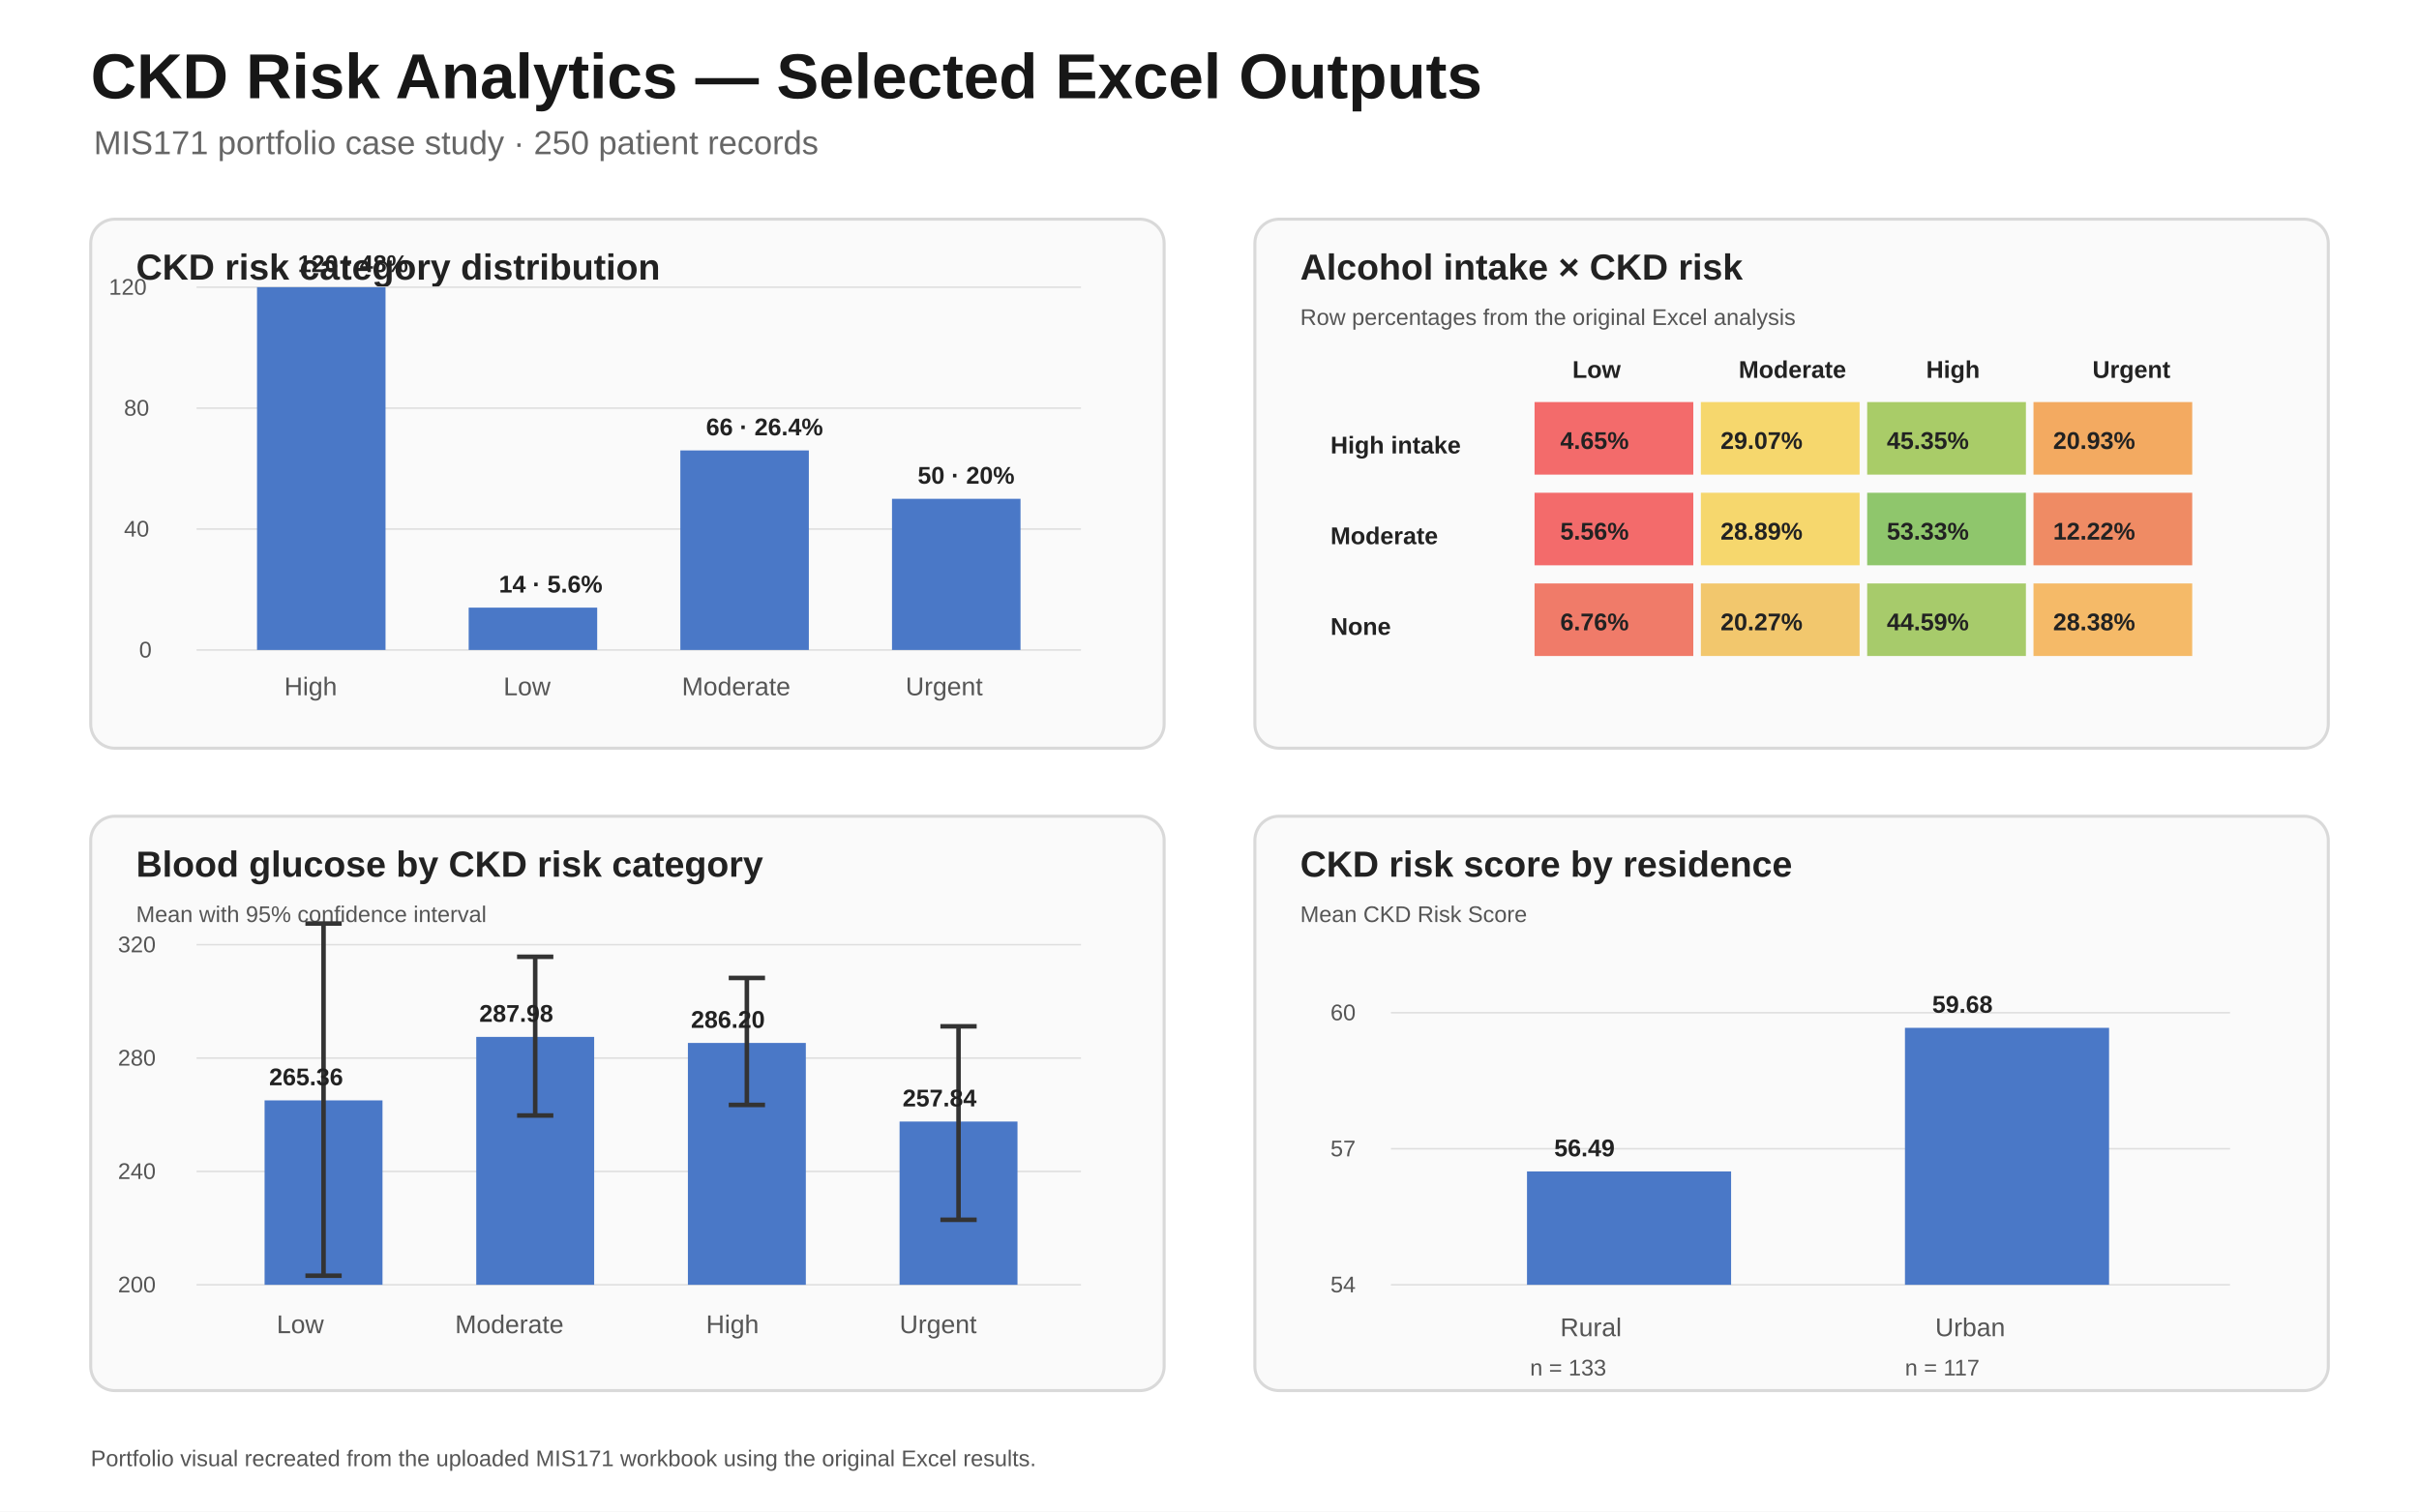
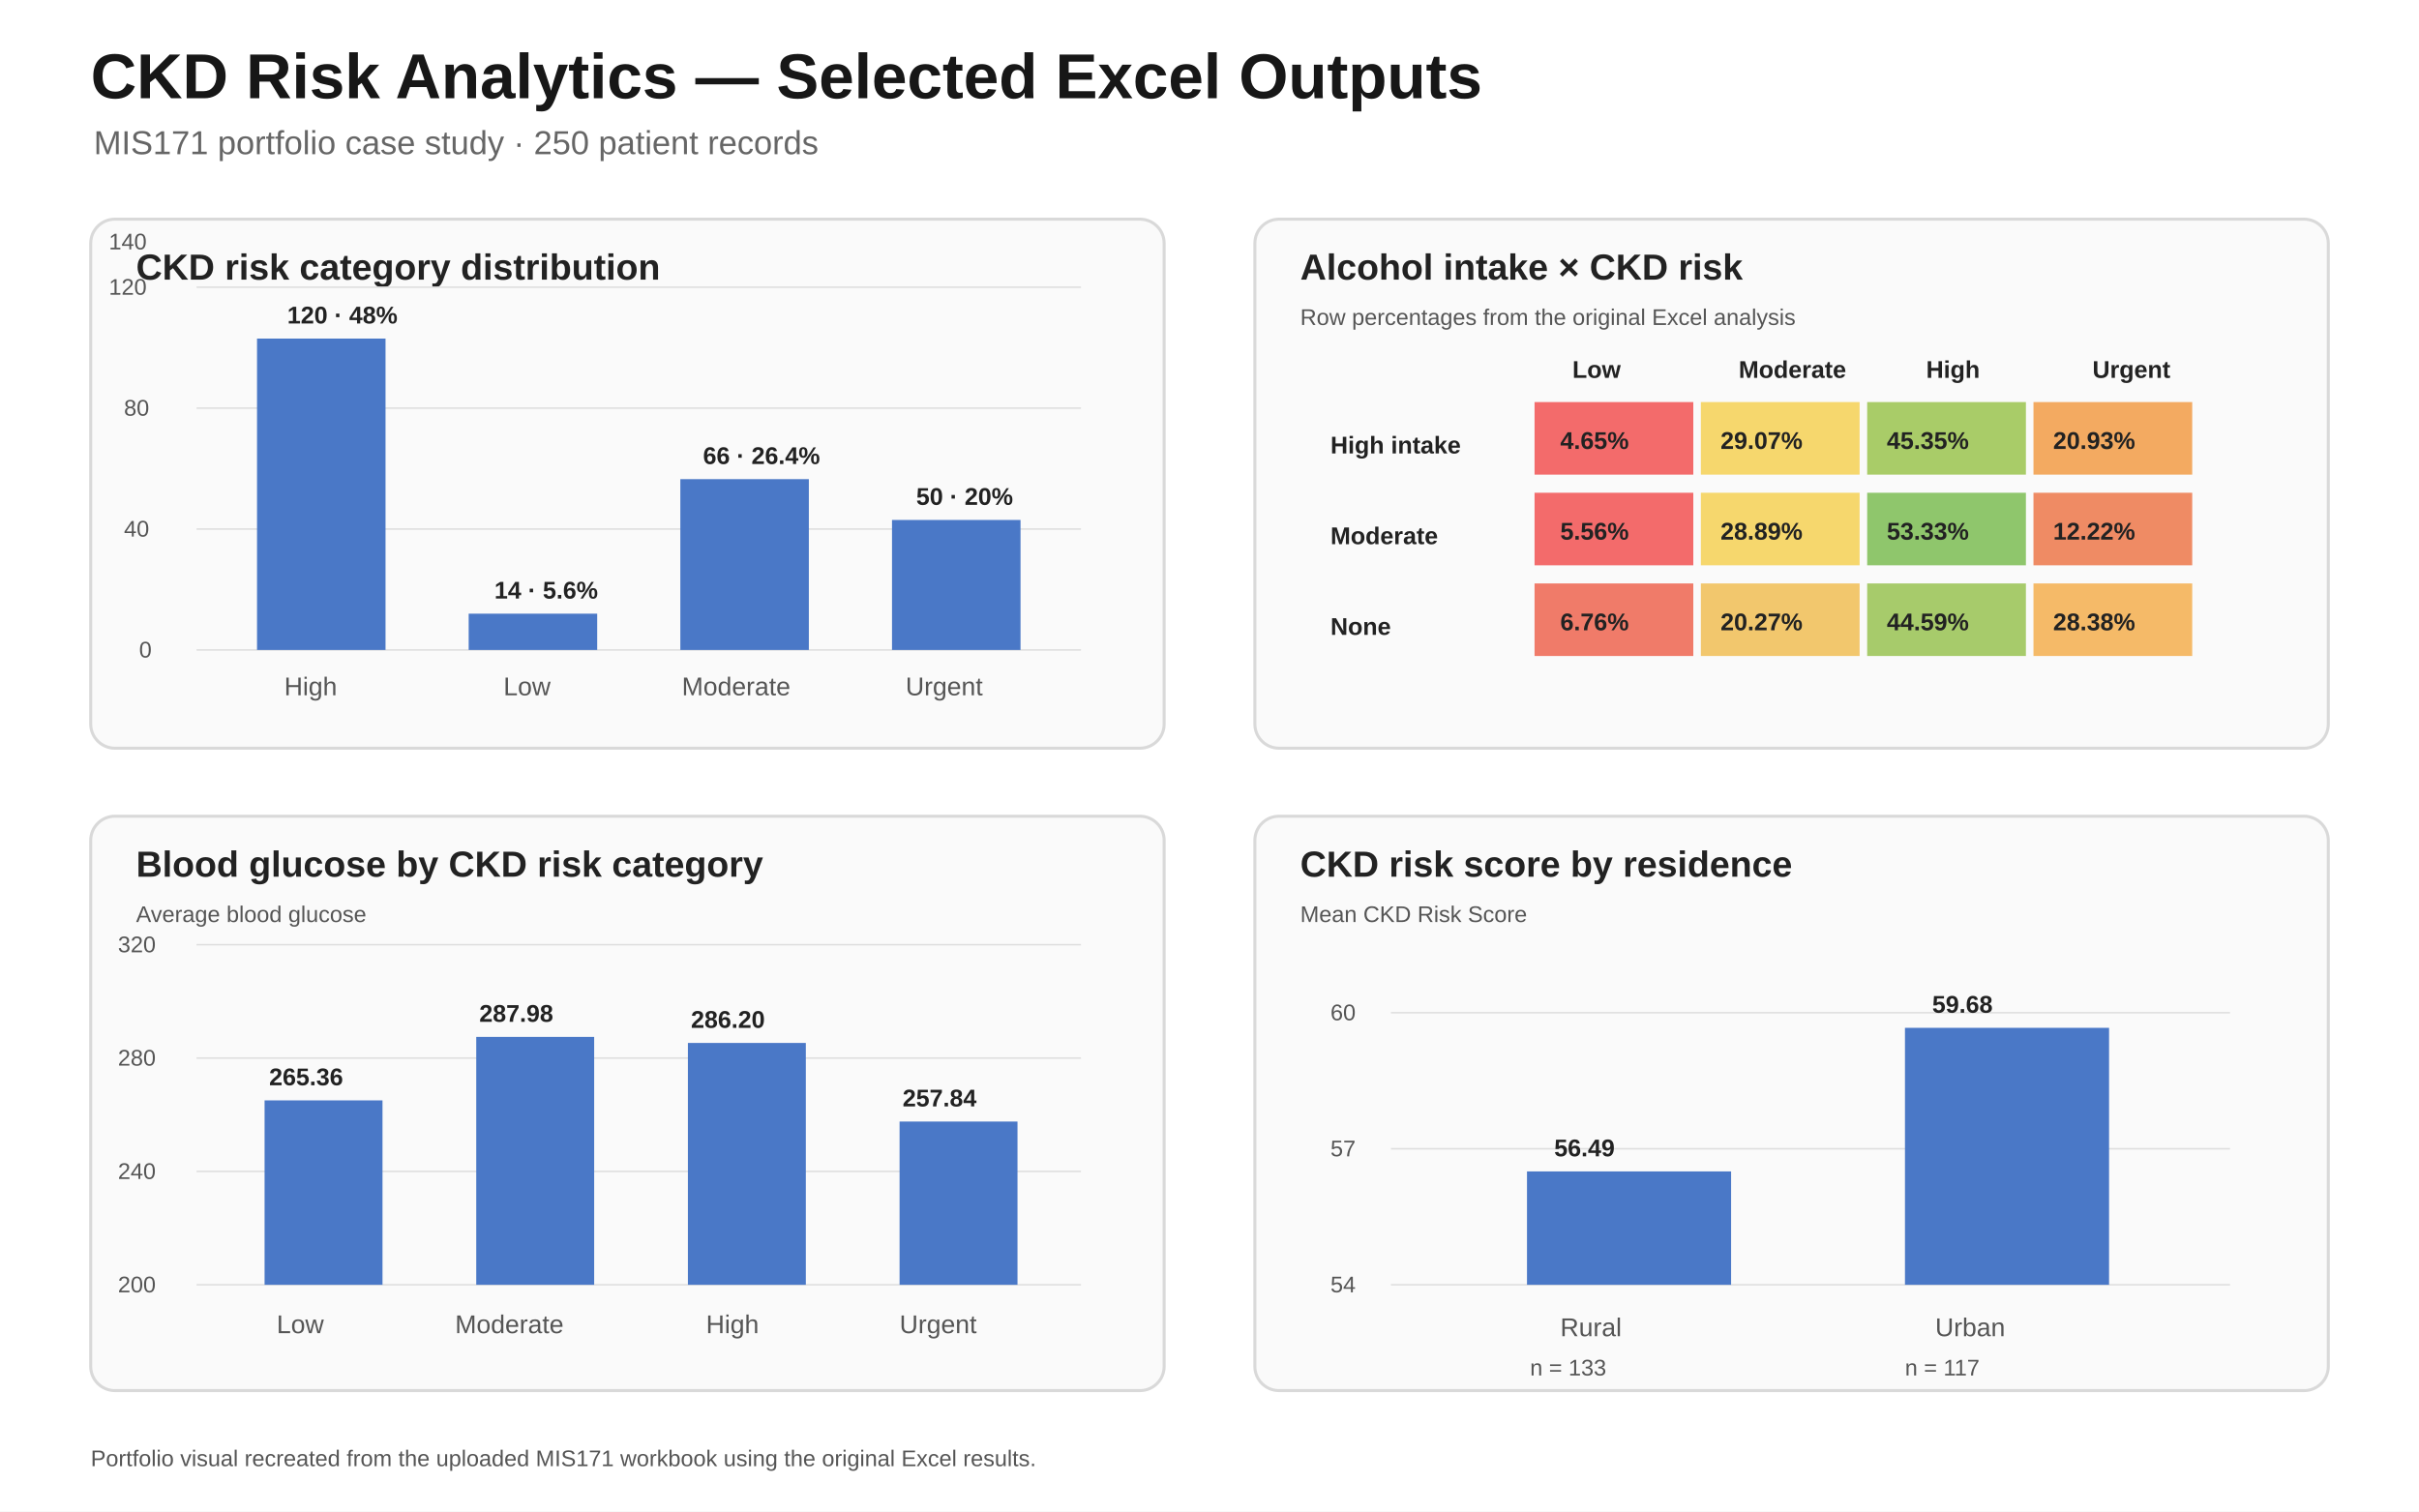
<svg xmlns="http://www.w3.org/2000/svg" width="1600" height="1000" viewBox="0 0 1600 1000">
  <rect width="1600" height="1000" fill="#ffffff" />
  <style>
  .title{font:700 42px Arial,sans-serif;fill:#171717}
  .sub{font:22px Arial,sans-serif;fill:#666}
  .pt{font:700 24px Arial,sans-serif;fill:#222}
  .label{font:17px Arial,sans-serif;fill:#555}
  .small{font:15px Arial,sans-serif;fill:#555}
  .value{font:700 16px Arial,sans-serif;fill:#222}
  .panel{fill:#fafafa;stroke:#d9d9d9;stroke-width:2}
  .grid{stroke:#dedede;stroke-width:1}
</style>
  <text x="60" y="65" class="title">CKD Risk Analytics — Selected Excel Outputs</text>
  <text x="62" y="102" class="sub">MIS171 portfolio case study · 250 patient records</text>
  <rect x="60" y="145" width="710" height="350" rx="16" class="panel" />
  <text x="90" y="185" class="pt">CKD risk category distribution</text>
  <line x1="130" y1="430" x2="715" y2="430" class="grid" />
  <line x1="130" y1="350" x2="715" y2="350" class="grid" />
  <line x1="130" y1="270" x2="715" y2="270" class="grid" />
  <line x1="130" y1="190" x2="715" y2="190" class="grid" />
+   <text x="72" y="165" class="small">140</text>
  <text x="92" y="435" class="small">0</text>
  <text x="82" y="355" class="small">40</text>
  <text x="82" y="275" class="small">80</text>
  <text x="72" y="195" class="small">120</text>
-   <rect x="170" y="190" width="85" height="240" fill="#4a78c7" />
-   <rect x="310" y="402" width="85" height="28" fill="#4a78c7" />
-   <rect x="450" y="298" width="85" height="132" fill="#4a78c7" />
-   <rect x="590" y="330" width="85" height="100" fill="#4a78c7" />
-   <text x="197" y="180" class="value">120 · 48%</text>
-   <text x="330" y="392" class="value">14 · 5.6%</text>
-   <text x="467" y="288" class="value">66 · 26.4%</text>
-   <text x="607" y="320" class="value">50 · 20%</text>
+   <rect x="170" y="224" width="85" height="206" fill="#4a78c7" />
+   <rect x="310" y="406" width="85" height="24" fill="#4a78c7" />
+   <rect x="450" y="317" width="85" height="113" fill="#4a78c7" />
+   <rect x="590" y="344" width="85" height="86" fill="#4a78c7" />
+   <text x="190" y="214" class="value">120 · 48%</text>
+   <text x="327" y="396" class="value">14 · 5.6%</text>
+   <text x="465" y="307" class="value">66 · 26.4%</text>
+   <text x="606" y="334" class="value">50 · 20%</text>
  <text x="188" y="460" class="label">High</text>
  <text x="333" y="460" class="label">Low</text>
  <text x="451" y="460" class="label">Moderate</text>
  <text x="599" y="460" class="label">Urgent</text>
  <rect x="830" y="145" width="710" height="350" rx="16" class="panel" />
  <text x="860" y="185" class="pt">Alcohol intake × CKD risk</text>
  <text x="860" y="215" class="small">Row percentages from the original Excel analysis</text>
  <text x="1040" y="250" class="value">Low</text>
  <text x="1150" y="250" class="value">Moderate</text>
  <text x="1274" y="250" class="value">High</text>
  <text x="1384" y="250" class="value">Urgent</text>
  <text x="880" y="300" class="value">High intake</text>
  <text x="880" y="360" class="value">Moderate</text>
  <text x="880" y="420" class="value">None</text>
  <rect x="1015" y="266" width="105" height="48" fill="#f36b6b" />
  <text x="1032" y="297" class="value">4.65%</text>
  <rect x="1125" y="266" width="105" height="48" fill="#f6d76d" />
  <text x="1138" y="297" class="value">29.07%</text>
  <rect x="1235" y="266" width="105" height="48" fill="#a9cc68" />
  <text x="1248" y="297" class="value">45.35%</text>
  <rect x="1345" y="266" width="105" height="48" fill="#f3aa61" />
  <text x="1358" y="297" class="value">20.93%</text>
  <rect x="1015" y="326" width="105" height="48" fill="#f36b6b" />
  <text x="1032" y="357" class="value">5.56%</text>
  <rect x="1125" y="326" width="105" height="48" fill="#f6d76d" />
  <text x="1138" y="357" class="value">28.89%</text>
  <rect x="1235" y="326" width="105" height="48" fill="#8fc66c" />
  <text x="1248" y="357" class="value">53.33%</text>
  <rect x="1345" y="326" width="105" height="48" fill="#ef8b64" />
  <text x="1358" y="357" class="value">12.22%</text>
  <rect x="1015" y="386" width="105" height="48" fill="#f07b69" />
  <text x="1032" y="417" class="value">6.76%</text>
  <rect x="1125" y="386" width="105" height="48" fill="#f2c76d" />
  <text x="1138" y="417" class="value">20.27%</text>
  <rect x="1235" y="386" width="105" height="48" fill="#a7cb6b" />
  <text x="1248" y="417" class="value">44.59%</text>
  <rect x="1345" y="386" width="105" height="48" fill="#f5ba68" />
  <text x="1358" y="417" class="value">28.38%</text>
  <rect x="60" y="540" width="710" height="380" rx="16" class="panel" />
  <text x="90" y="580" class="pt">Blood glucose by CKD risk category</text>
-   <text x="90" y="610" class="small">Mean with 95% confidence interval</text>
+   <text x="90" y="610" class="small">Average blood glucose</text>
  <line x1="130" y1="850" x2="715" y2="850" class="grid" />
  <line x1="130" y1="775" x2="715" y2="775" class="grid" />
  <line x1="130" y1="700" x2="715" y2="700" class="grid" />
  <line x1="130" y1="625" x2="715" y2="625" class="grid" />
  <text x="78" y="855" class="small">200</text>
  <text x="78" y="780" class="small">240</text>
  <text x="78" y="705" class="small">280</text>
  <text x="78" y="630" class="small">320</text>
  <rect x="175" y="728" width="78" height="122" fill="#4a78c7" />
-   <line x1="214" y1="611" x2="214" y2="844" stroke="#333" stroke-width="3" />
-   <line x1="202" y1="611" x2="226" y2="611" stroke="#333" stroke-width="3" />
-   <line x1="202" y1="844" x2="226" y2="844" stroke="#333" stroke-width="3" />
  <rect x="315" y="686" width="78" height="164" fill="#4a78c7" />
-   <line x1="354" y1="633" x2="354" y2="738" stroke="#333" stroke-width="3" />
-   <line x1="342" y1="633" x2="366" y2="633" stroke="#333" stroke-width="3" />
-   <line x1="342" y1="738" x2="366" y2="738" stroke="#333" stroke-width="3" />
  <rect x="455" y="690" width="78" height="160" fill="#4a78c7" />
-   <line x1="494" y1="647" x2="494" y2="731" stroke="#333" stroke-width="3" />
-   <line x1="482" y1="647" x2="506" y2="647" stroke="#333" stroke-width="3" />
-   <line x1="482" y1="731" x2="506" y2="731" stroke="#333" stroke-width="3" />
  <rect x="595" y="742" width="78" height="108" fill="#4a78c7" />
-   <line x1="634" y1="679" x2="634" y2="807" stroke="#333" stroke-width="3" />
-   <line x1="622" y1="679" x2="646" y2="679" stroke="#333" stroke-width="3" />
-   <line x1="622" y1="807" x2="646" y2="807" stroke="#333" stroke-width="3" />
  <text x="178" y="718" class="value">265.36</text>
  <text x="317" y="676" class="value">287.98</text>
  <text x="457" y="680" class="value">286.20</text>
  <text x="597" y="732" class="value">257.84</text>
  <text x="183" y="882" class="label">Low</text>
  <text x="301" y="882" class="label">Moderate</text>
  <text x="467" y="882" class="label">High</text>
  <text x="595" y="882" class="label">Urgent</text>
  <rect x="830" y="540" width="710" height="380" rx="16" class="panel" />
  <text x="860" y="580" class="pt">CKD risk score by residence</text>
  <text x="860" y="610" class="small">Mean CKD Risk Score</text>
  <line x1="920" y1="850" x2="1475" y2="850" class="grid" />
  <line x1="920" y1="760" x2="1475" y2="760" class="grid" />
  <line x1="920" y1="670" x2="1475" y2="670" class="grid" />
  <text x="880" y="855" class="small">54</text>
  <text x="880" y="765" class="small">57</text>
  <text x="880" y="675" class="small">60</text>
  <rect x="1010" y="775" width="135" height="75" fill="#4a78c7" />
  <rect x="1260" y="680" width="135" height="170" fill="#4a78c7" />
  <text x="1028" y="765" class="value">56.49</text>
  <text x="1278" y="670" class="value">59.68</text>
  <text x="1032" y="884" class="label">Rural</text>
  <text x="1280" y="884" class="label">Urban</text>
  <text x="1012" y="910" class="small">n = 133</text>
  <text x="1260" y="910" class="small">n = 117</text>
  <text x="60" y="970" class="small">Portfolio visual recreated from the uploaded MIS171 workbook using the original Excel results.</text>
</svg>
